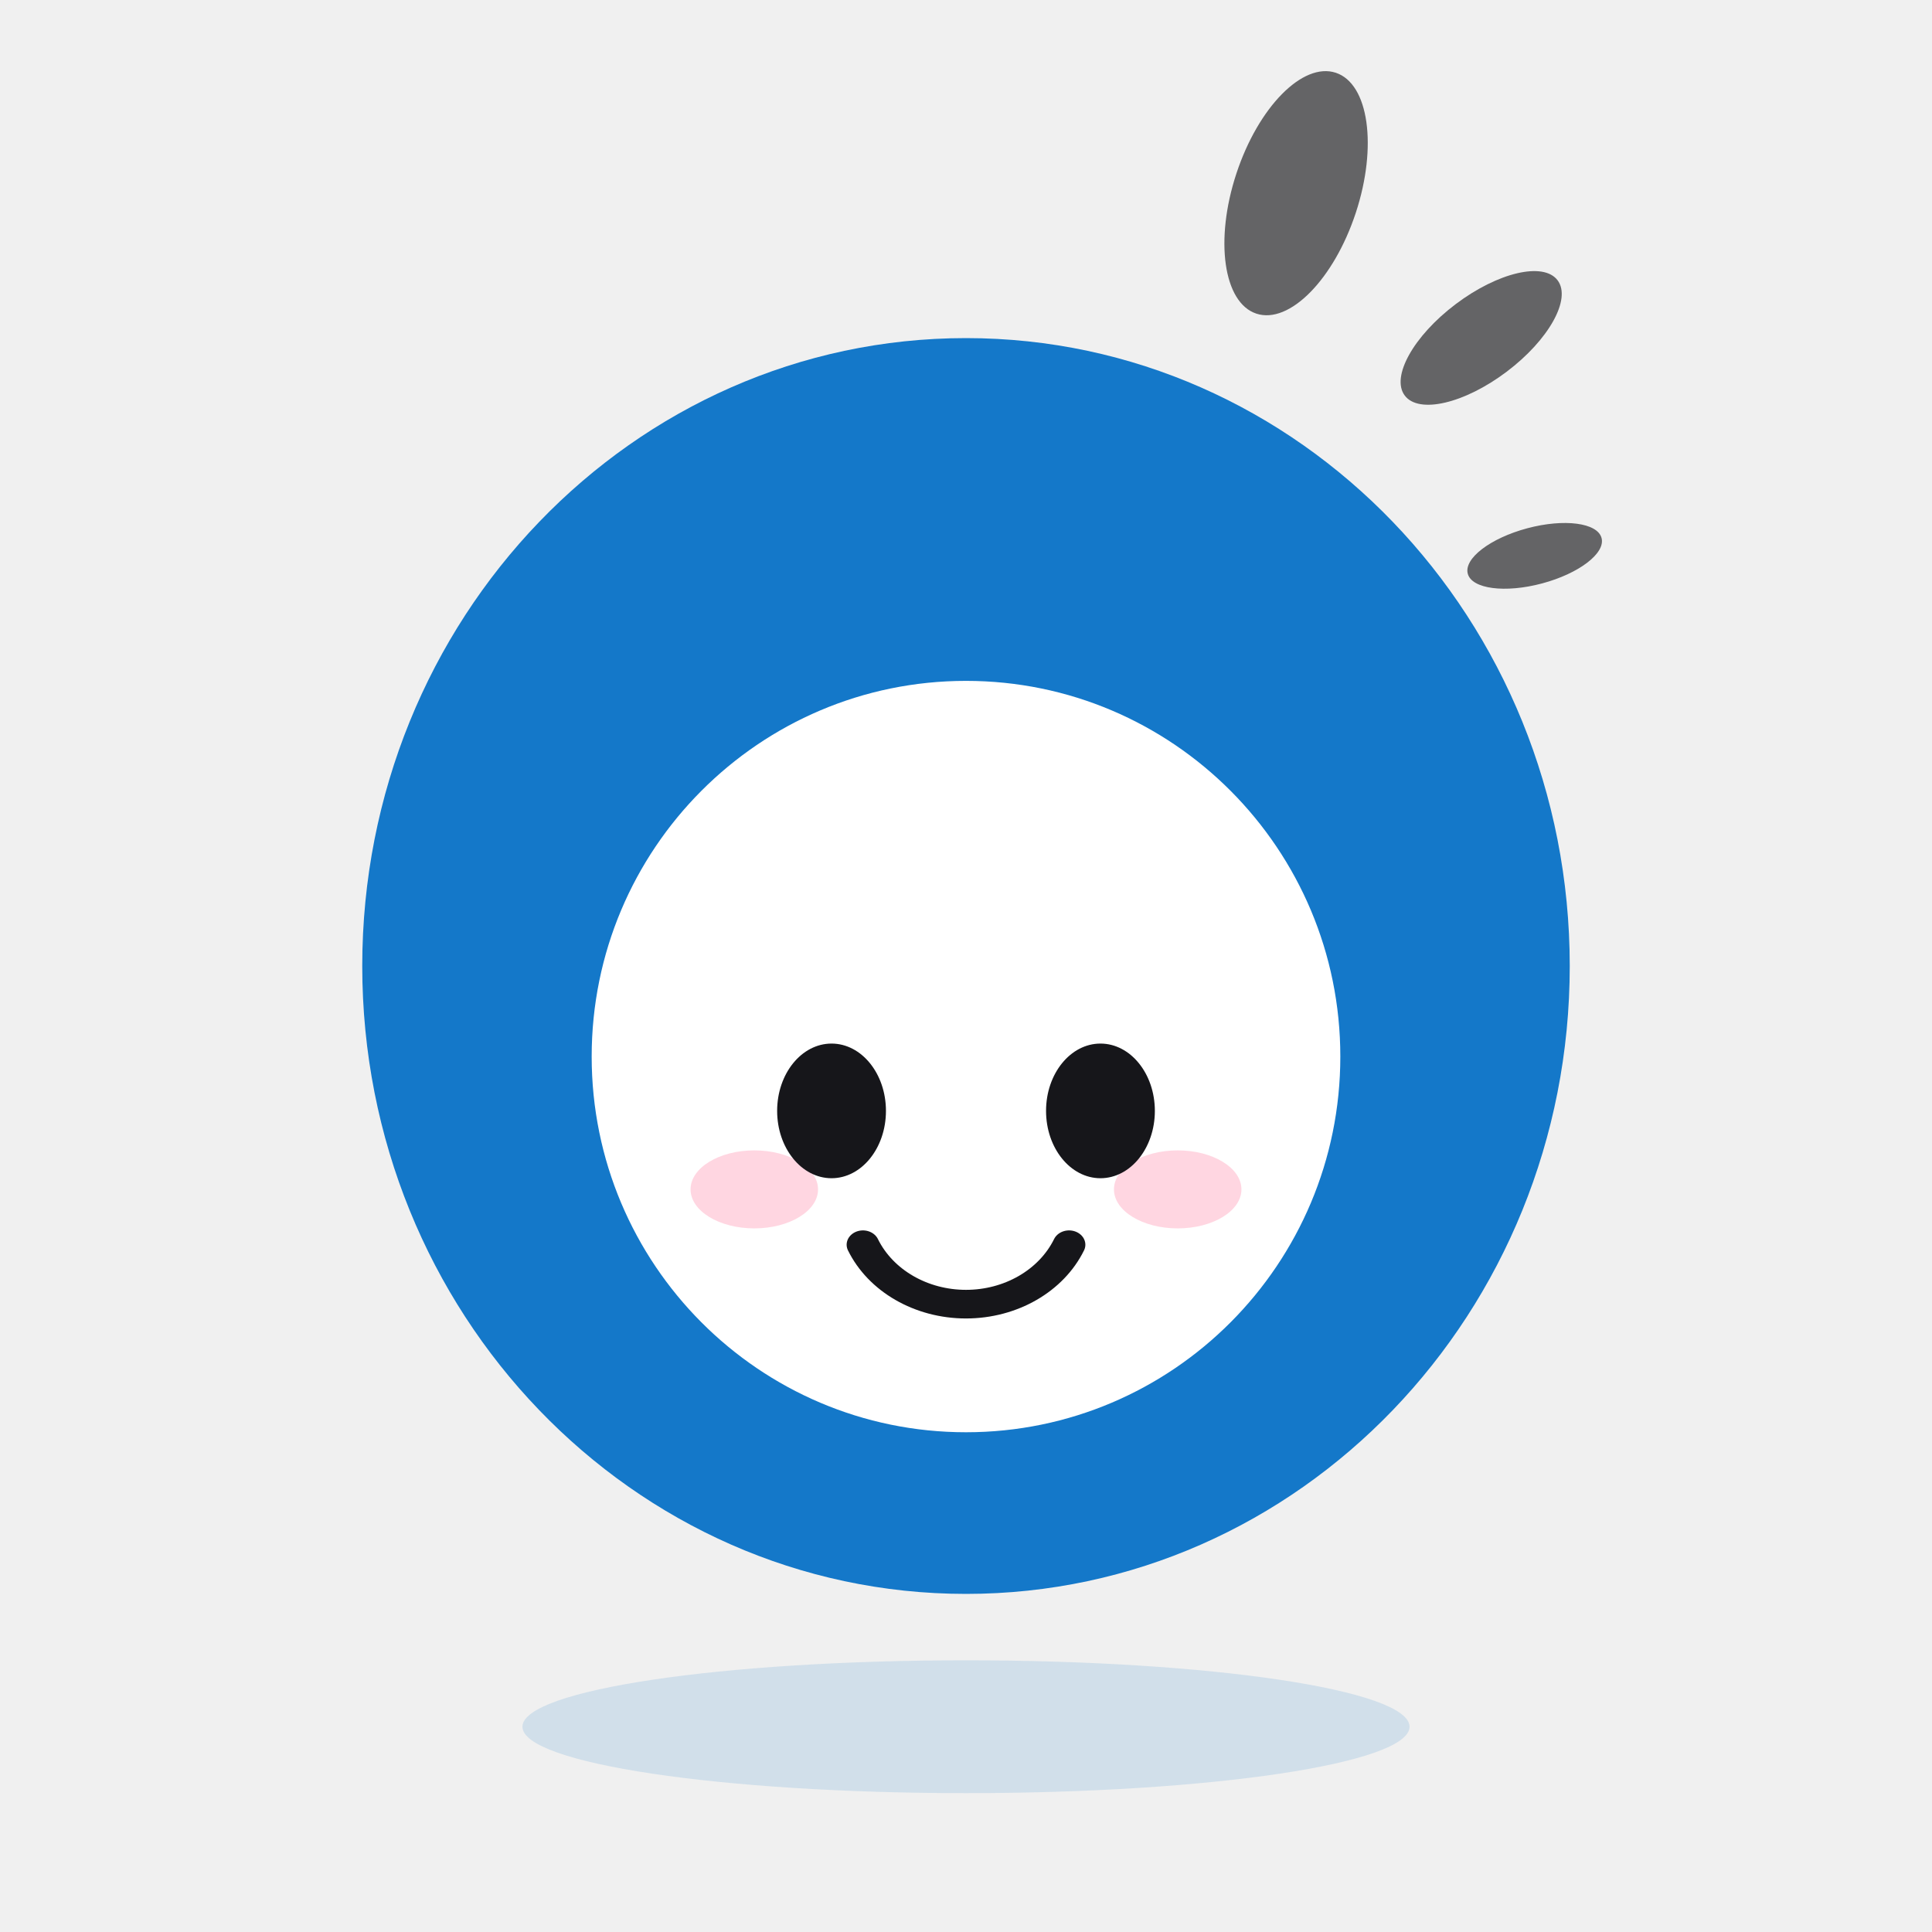
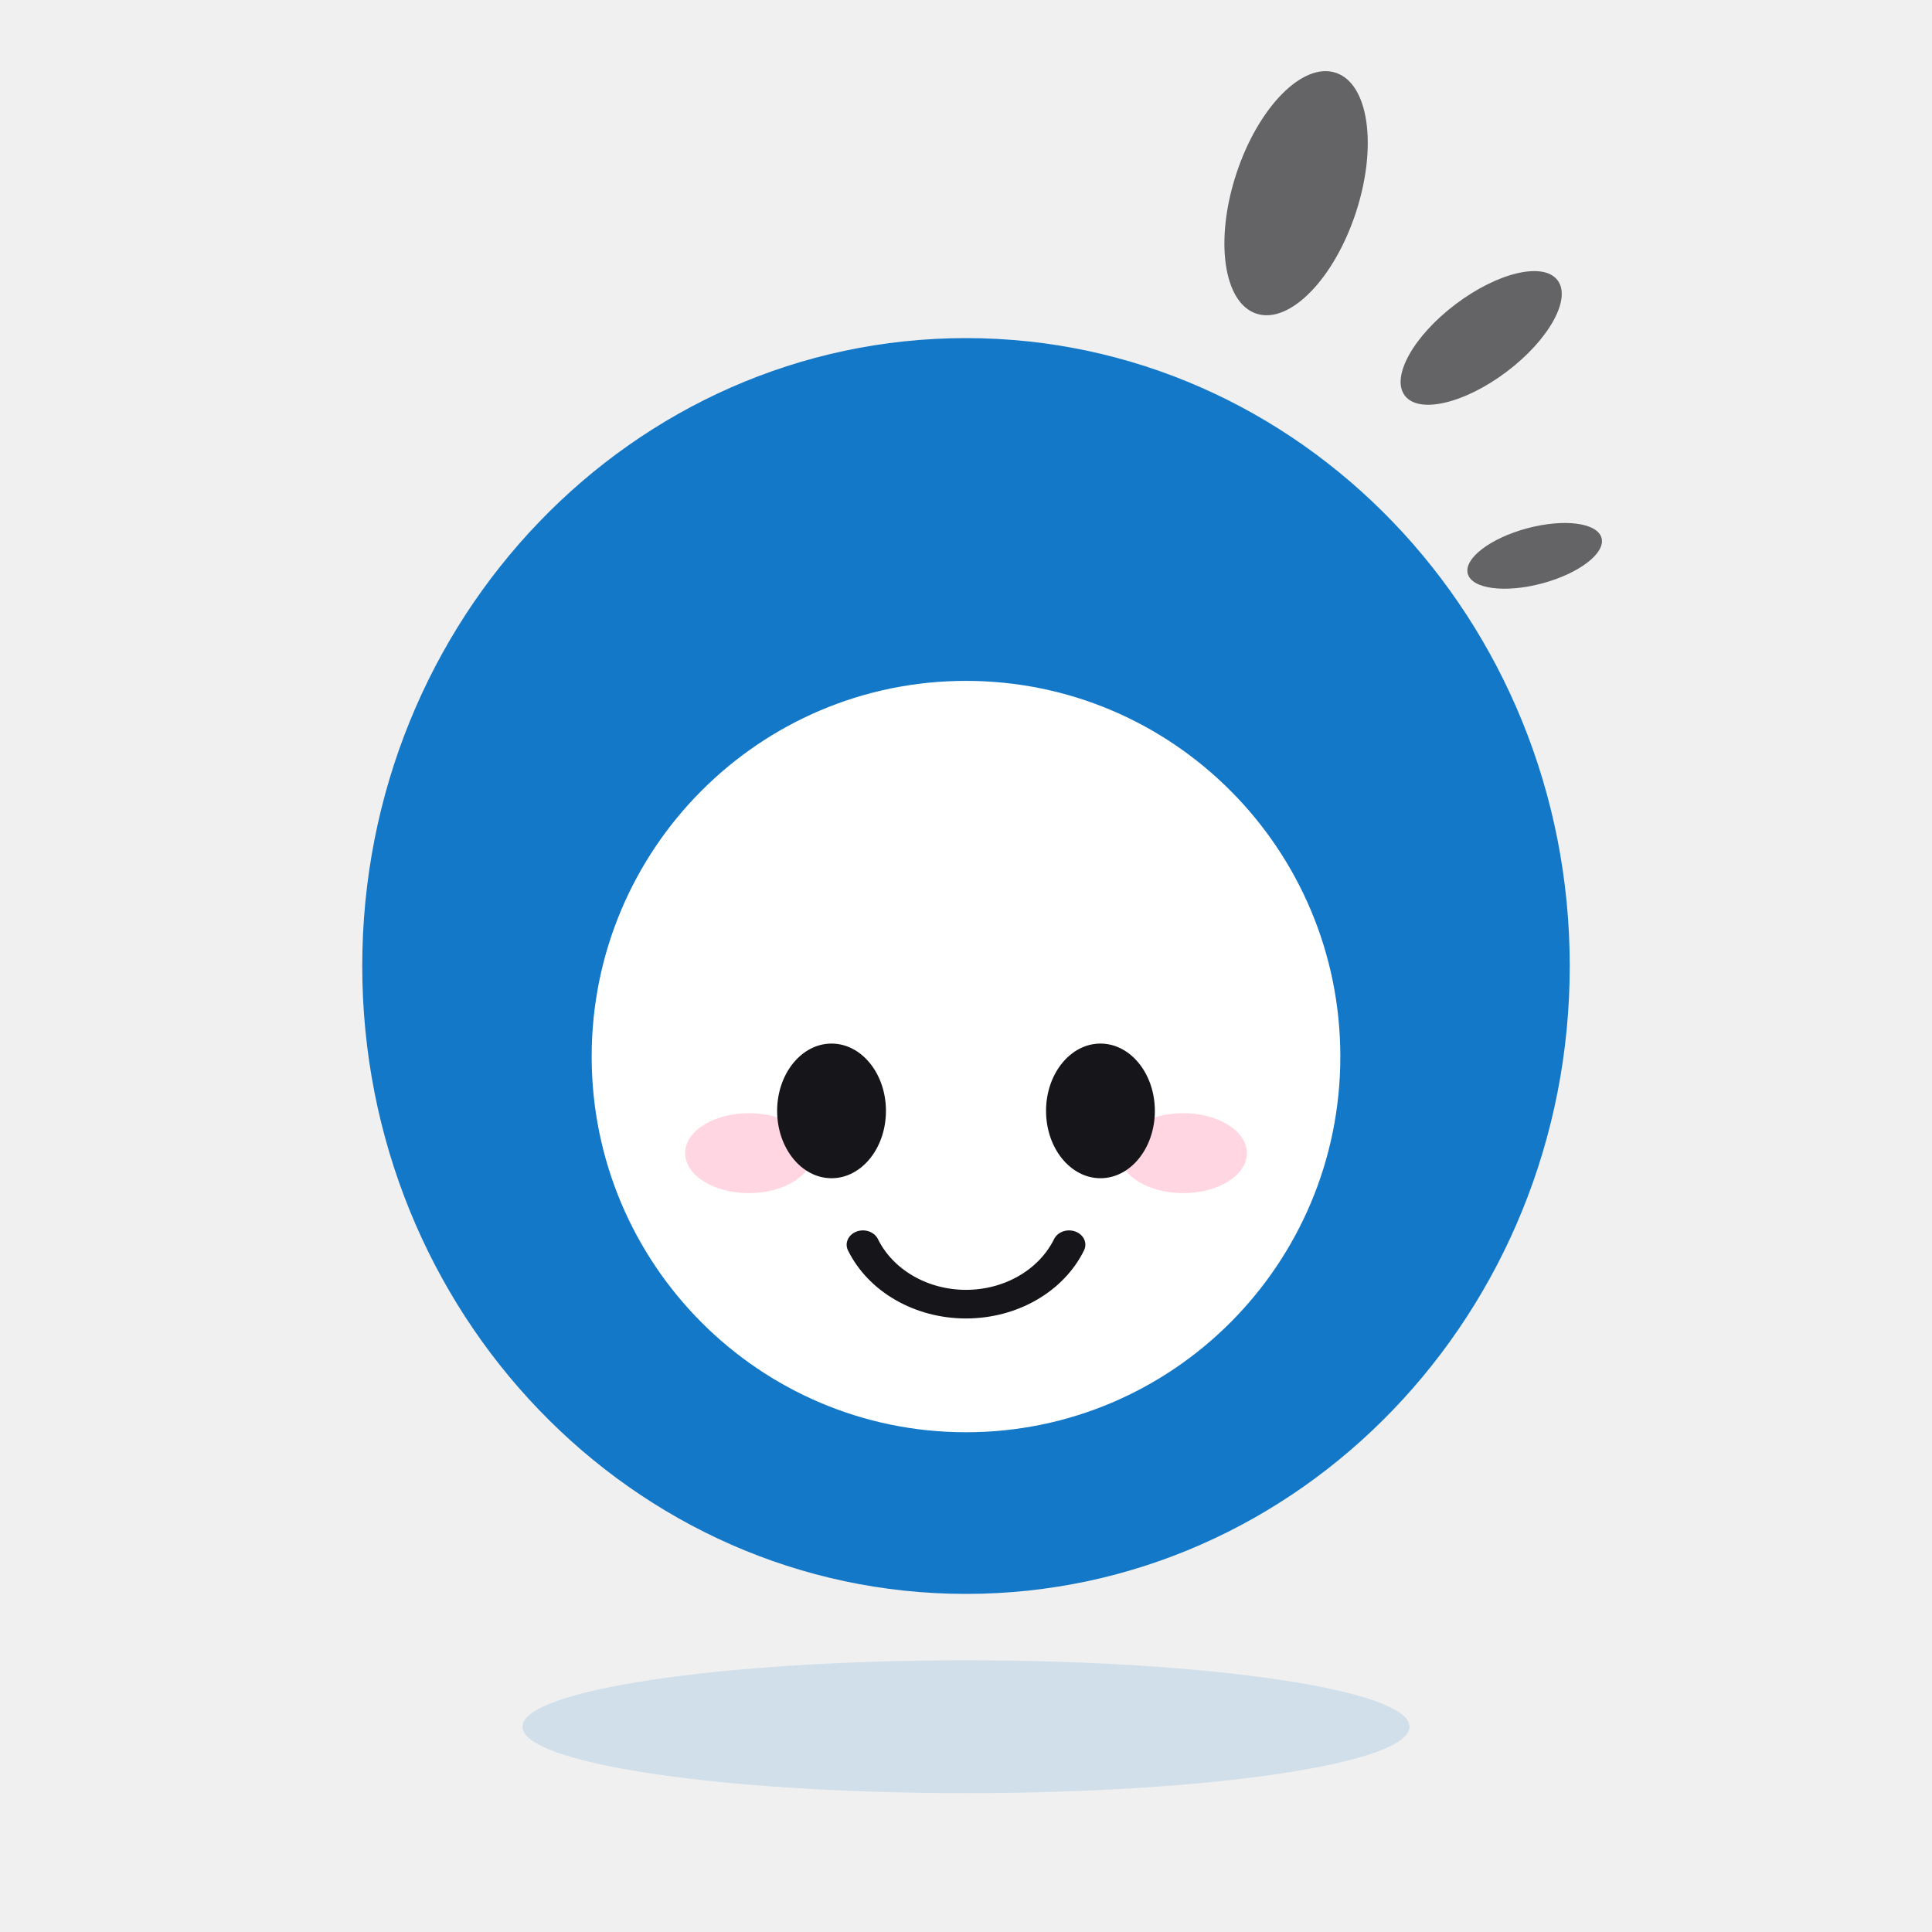
<svg xmlns="http://www.w3.org/2000/svg" width="320" height="320" viewBox="0 0 320 320">
  <defs>
    <clipPath id="bc1">
      <path d="M62 15C62 49.367 34.242 77.226 0 77.226C-34.242 77.226 -62 49.367 -62 15C-62 -19.367 -34.242 -47.226 0 -47.226C34.242 -47.226 62 -19.367 62 15" transform="matrix(1 0 0 1 160 160)" />
    </clipPath>
  </defs>
  <path d="M73.467 126C73.467 132.075 40.575 137 0 137C-40.575 137 -73.467 132.075 -73.467 126C-73.467 119.925 -40.575 115 0 115C40.575 115 73.467 119.925 73.467 126" fill="rgba(20,120,201,0.16)" fill-opacity="0.857" transform="matrix(1 0 0 1 160 160)" />
  <path d="M100 0C100 57.438 55.228 104 0 104C-55.228 104 -100 57.438 -100 0C-100 -57.438 -55.228 -104 0 -104C55.228 -104 100 -57.438 100 0" fill="#1478C9" transform="matrix(1 0 0 1 160 160)" />
  <path d="M62 15C62 49.367 34.242 77.226 0 77.226C-34.242 77.226 -62 49.367 -62 15C-62 -19.367 -34.242 -47.226 0 -47.226C34.242 -47.226 62 -19.367 62 15" fill="#FFFFFF" transform="matrix(1 0 0 1 160 160)" />
-   <path d="M11.5 0C11.5 3.866 6.351 7 0 7C-6.351 7 -11.5 3.866 -11.5 0C-11.5 -3.866 -6.351 -7 0 -7C6.351 -7 11.5 -3.866 11.5 0" fill="rgba(255,138,168,0.50)" fill-opacity="0.7" transform="matrix(0.918 0 0 0.923 124.936 197)" />
-   <path d="M11.5 0C11.5 3.866 6.351 7 0 7C-6.351 7 -11.5 3.866 -11.5 0C-11.5 -3.866 -6.351 -7 0 -7C6.351 -7 11.5 -3.866 11.5 0" fill="rgba(255,138,168,0.50)" fill-opacity="0.7" transform="matrix(0.918 0 0 0.923 195.064 197)" />
+   <path d="M11.5 0C11.5 3.866 6.351 7 0 7C-6.351 7 -11.5 3.866 -11.5 0C-11.5 -3.866 -6.351 -7 0 -7C6.351 -7 11.5 -3.866 11.5 0" fill="rgba(255,138,168,0.50)" fill-opacity="0.7" transform="matrix(0.918 0 0 0.946 124.036 191)" />
+   <path d="M11.5 0C11.5 3.866 6.351 7 0 7C-6.351 7 -11.5 3.866 -11.5 0C-11.5 -3.866 -6.351 -7 0 -7C6.351 -7 11.5 -3.866 11.5 0" fill="rgba(255,138,168,0.50)" fill-opacity="0.7" transform="matrix(0.918 0 0 0.946 195.964 191)" />
  <g clip-path="url(#bc1)">
    <path d="M9.28 0C9.28 6.362 5.125 11.52 0 11.52C-5.125 11.52 -9.28 6.362 -9.28 0C-9.28 -6.362 -5.125 -11.52 0 -11.52C5.125 -11.52 9.28 -6.362 9.28 0" fill="#16161A" transform="matrix(0.971 0 0 0.968 137.73 184)" />
    <path d="M9.28 0C9.28 6.362 5.125 11.52 0 11.52C-5.125 11.52 -9.28 6.362 -9.28 0C-9.28 -6.362 -5.125 -11.52 0 -11.52C5.125 -11.52 9.28 -6.362 9.28 0" fill="#16161A" transform="matrix(0.971 0 0 0.968 182.27 184)" />
    <path d="M17.07 0.187C14.125 6.994 7.417 11.4 0 11.4C-7.417 11.4 -14.125 6.994 -17.07 0.187" fill="none" stroke="#16161A" stroke-width="5.4" stroke-linecap="round" stroke-linejoin="round" transform="matrix(1 0 0 0.878 160 206)" />
  </g>
  <path d="M10.407 0C10.407 11.598 5.748 21 0 21C-5.748 21 -10.407 11.598 -10.407 0C-10.407 -11.598 -5.748 -21 0 -21C5.748 -21 10.407 -11.598 10.407 0" fill="#16161A" fill-opacity="0.644" transform="matrix(0.95 0.313 -0.313 0.95 214.672 32)" />
  <path d="M7.013 0C7.013 8.759 3.873 15.859 0 15.859C-3.873 15.859 -7.013 8.759 -7.013 0C-7.013 -8.759 -3.873 -15.859 0 -15.859C3.873 -15.859 7.013 -8.759 7.013 0" fill="#16161A" fill-opacity="0.644" transform="matrix(0.602 0.798 -0.798 0.602 245.33 55.971)" />
  <path d="M4.73 0C4.73 6.334 2.612 11.469 0 11.469C-2.612 11.469 -4.73 6.334 -4.73 0C-4.73 -6.334 -2.612 -11.469 0 -11.469C2.612 -11.469 4.73 -6.334 4.73 0" fill="#16161A" fill-opacity="0.644" transform="matrix(0.258 0.966 -0.966 0.258 254.188 92.067)" />
</svg>
